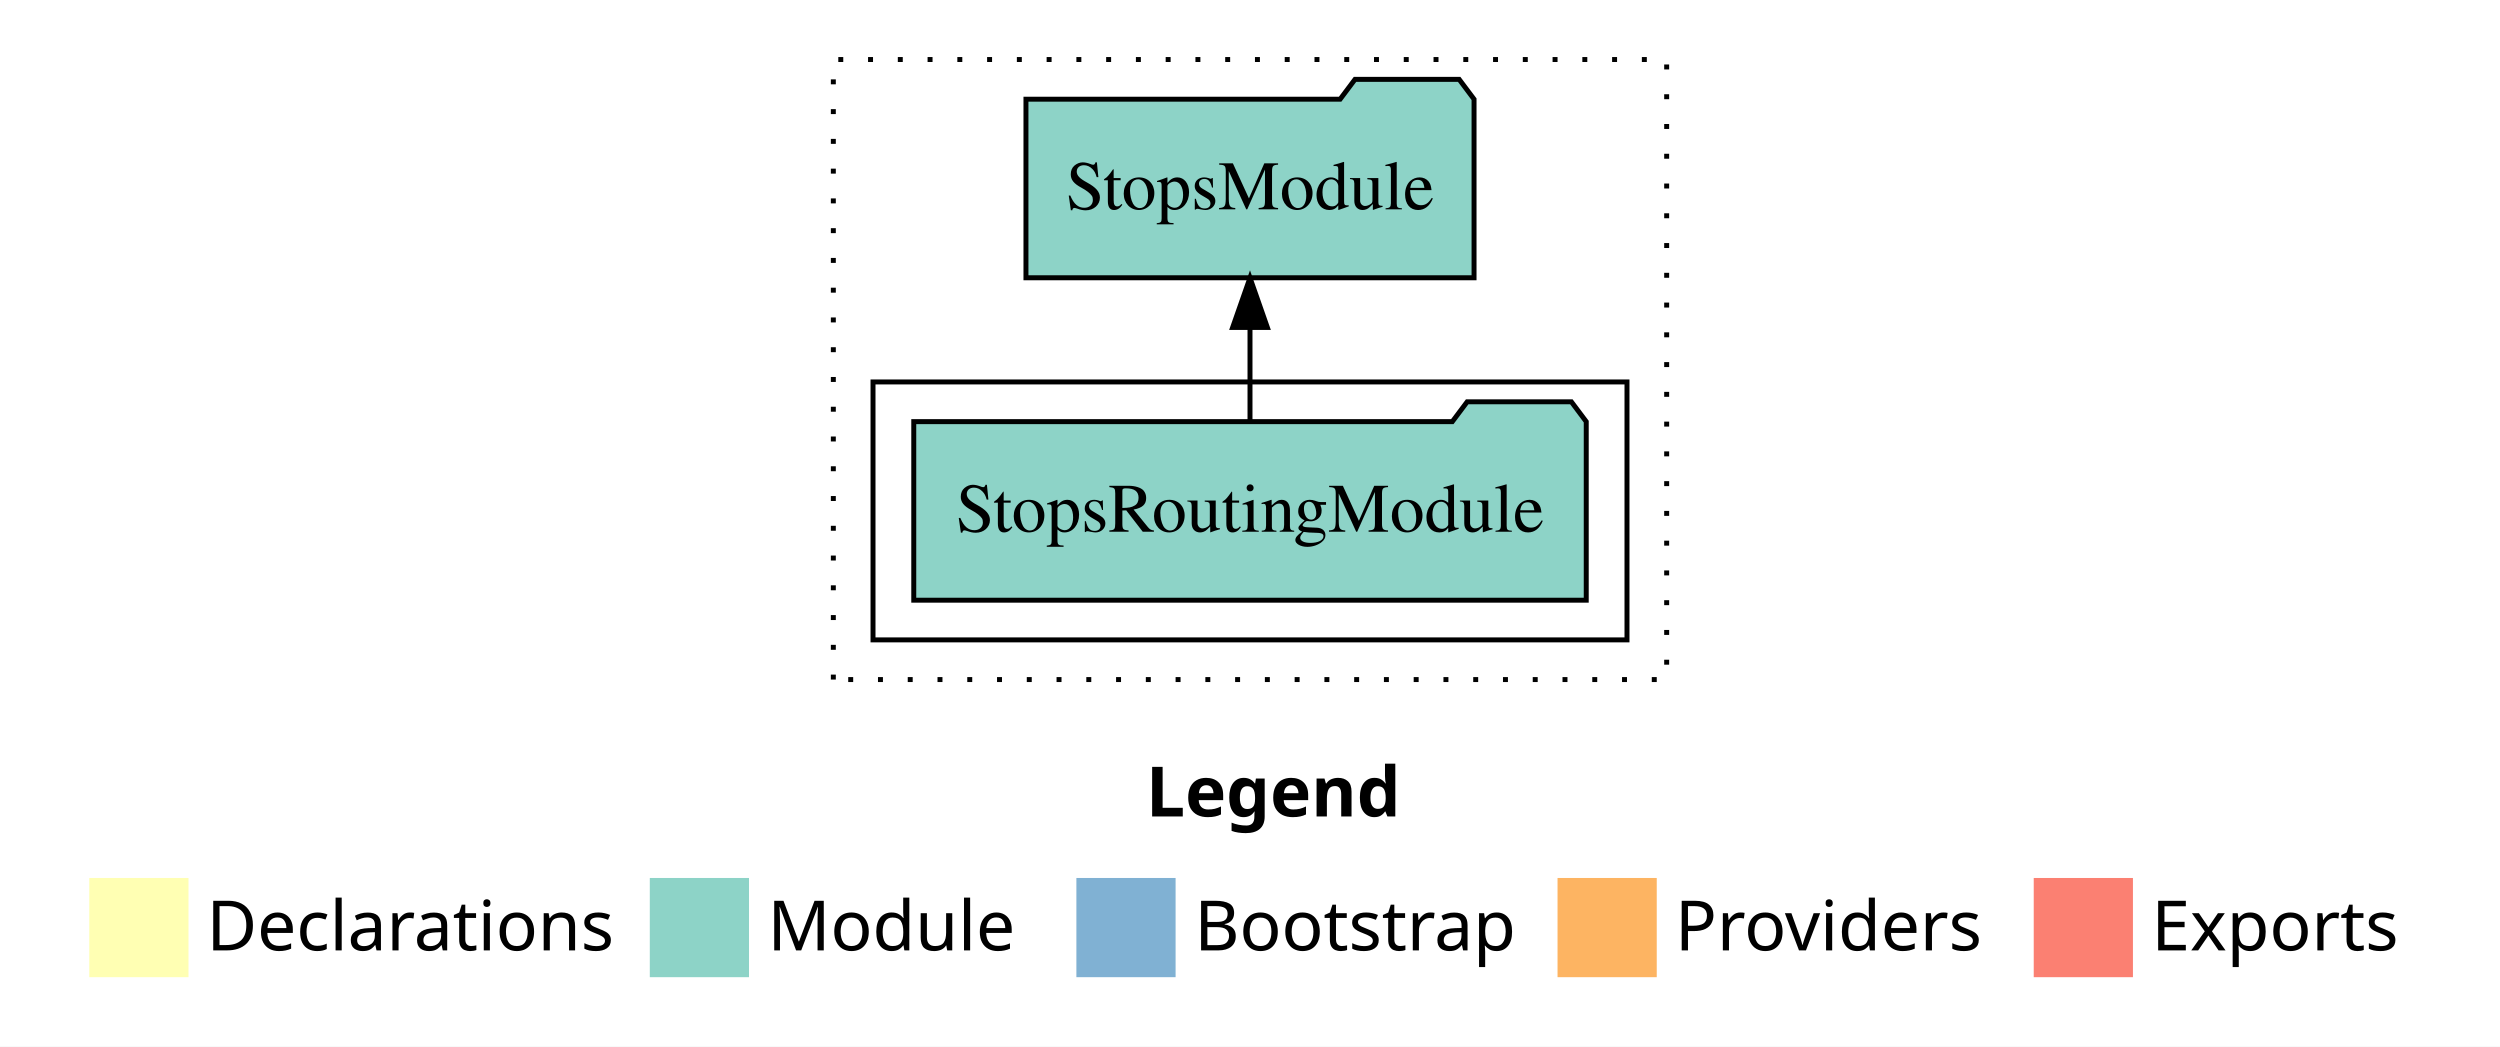
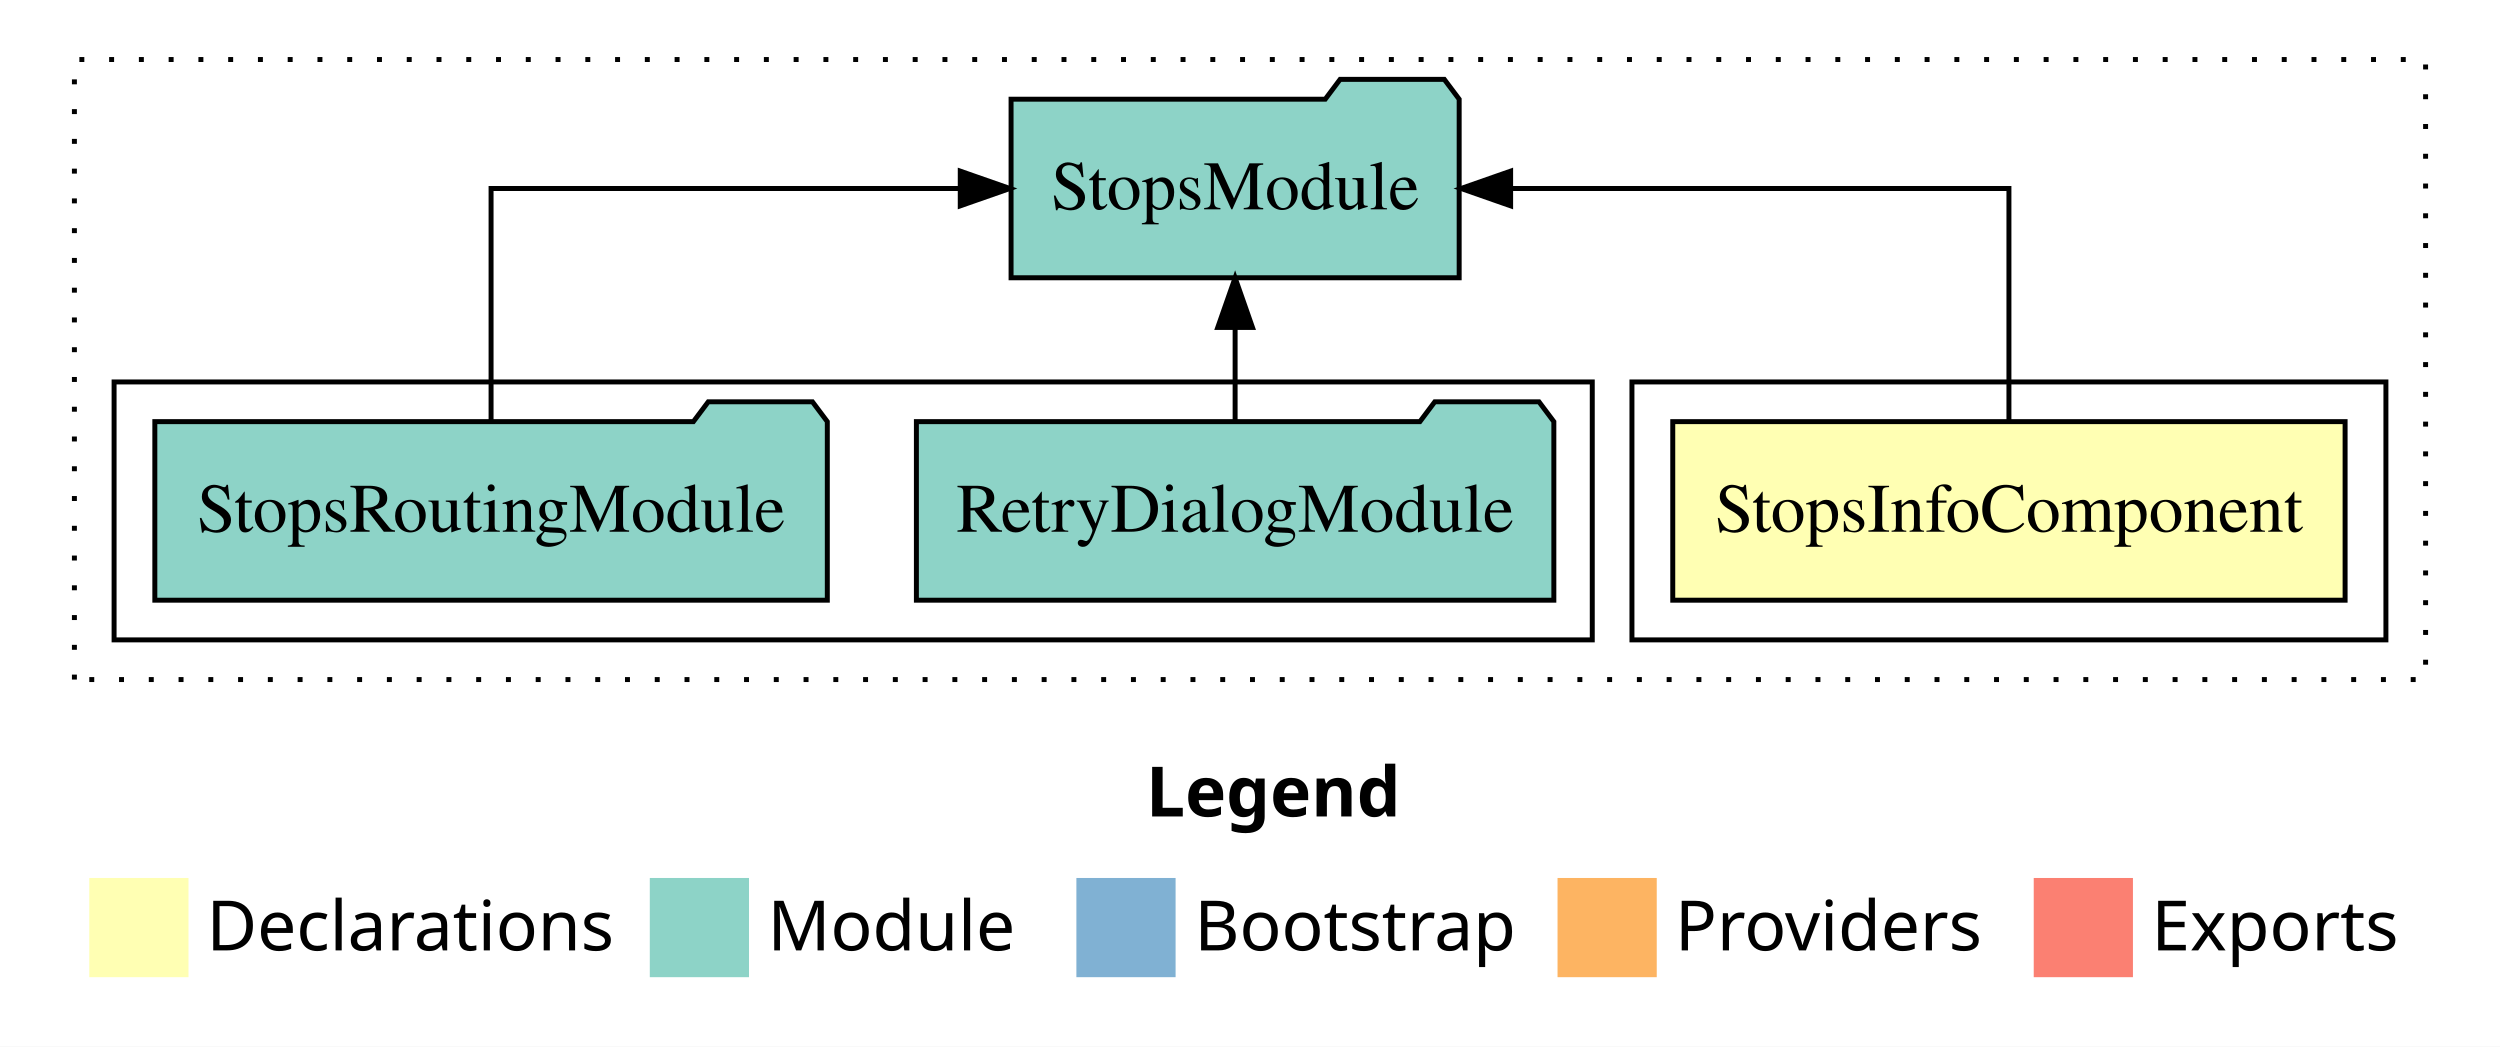
<svg xmlns="http://www.w3.org/2000/svg" width="504pt" height="211pt" viewBox="0.00 0.00 504.00 211.00">
  <g id="graph0" class="graph" transform="scale(1 1) rotate(0) translate(4 207)">
    <polygon fill="#ffffff" stroke="transparent" points="-4,4 -4,-207 500,-207 500,4 -4,4" />
    <text text-anchor="start" x="227.009" y="-42.4" font-family="sans-serif" font-weight="bold" font-size="14.00" fill="#000000">Legend</text>
    <polygon fill="#ffffb3" stroke="transparent" points="14,-10 14,-30 34,-30 34,-10 14,-10" />
    <text text-anchor="start" x="37.629" y="-15.4" font-family="sans-serif" font-size="14.00" fill="#000000">  Declarations</text>
    <polygon fill="#8dd3c7" stroke="transparent" points="127,-10 127,-30 147,-30 147,-10 127,-10" />
    <text text-anchor="start" x="150.725" y="-15.4" font-family="sans-serif" font-size="14.00" fill="#000000">  Module</text>
    <polygon fill="#80b1d3" stroke="transparent" points="213,-10 213,-30 233,-30 233,-10 213,-10" />
    <text text-anchor="start" x="236.781" y="-15.4" font-family="sans-serif" font-size="14.00" fill="#000000">  Bootstrap</text>
    <polygon fill="#fdb462" stroke="transparent" points="310,-10 310,-30 330,-30 330,-10 310,-10" />
    <text text-anchor="start" x="333.673" y="-15.4" font-family="sans-serif" font-size="14.00" fill="#000000">  Providers</text>
    <polygon fill="#fb8072" stroke="transparent" points="406,-10 406,-30 426,-30 426,-10 406,-10" />
    <text text-anchor="start" x="429.726" y="-15.4" font-family="sans-serif" font-size="14.00" fill="#000000">  Exports</text>
    <g id="clust1" class="cluster">
-       <polygon fill="none" stroke="#000000" stroke-dasharray="1,5" points="164,-70 164,-195 332,-195 332,-70 164,-70" />
+       <polygon fill="none" stroke="#000000" stroke-dasharray="1,5" points="11,-70 11,-195 485,-195 485,-70 11,-70" />
    </g>
-     <g id="clust3" class="cluster">
-       <polygon fill="none" stroke="#000000" points="172,-78 172,-130 324,-130 324,-78 172,-78" />
+     <g id="clust2" class="cluster">
+       <polygon fill="none" stroke="#000000" points="325,-78 325,-130 477,-130 477,-78 325,-78" />
+     </g>
+     <g id="clust4" class="cluster">
+       <polygon fill="none" stroke="#000000" points="19,-78 19,-130 317,-130 317,-78 19,-78" />
    </g>
    <g id="node1" class="node">
-       <polygon fill="#8dd3c7" stroke="#000000" points="315.786,-122 312.786,-126 291.786,-126 288.786,-122 180.214,-122 180.214,-86 315.786,-86 315.786,-122" />
-       <text text-anchor="middle" x="248" y="-99.8" font-family="Times,serif" font-size="14.00" fill="#000000">StopsRoutingModule</text>
+       <polygon fill="#ffffb3" stroke="#000000" points="468.772,-122 333.228,-122 333.228,-86 468.772,-86 468.772,-122" />
+       <text text-anchor="middle" x="401" y="-99.8" font-family="Times,serif" font-size="14.00" fill="#000000">StopsInfoComponent</text>
    </g>
    <g id="node2" class="node">
-       <polygon fill="#8dd3c7" stroke="#000000" points="293.168,-187 290.168,-191 269.168,-191 266.168,-187 202.832,-187 202.832,-151 293.168,-151 293.168,-187" />
-       <text text-anchor="middle" x="248" y="-164.8" font-family="Times,serif" font-size="14.00" fill="#000000">StopsModule</text>
+       <polygon fill="#8dd3c7" stroke="#000000" points="290.168,-187 287.168,-191 266.168,-191 263.168,-187 199.832,-187 199.832,-151 290.168,-151 290.168,-187" />
+       <text text-anchor="middle" x="245" y="-164.8" font-family="Times,serif" font-size="14.00" fill="#000000">StopsModule</text>
    </g>
    <g id="edge1" class="edge">
-       <path fill="none" stroke="#000000" d="M248,-122.106C248,-122.106 248,-140.991 248,-140.991" />
-       <polygon fill="#000000" stroke="#000000" points="244.5,-140.991 248,-150.991 251.5,-140.991 244.5,-140.991" />
+       <path fill="none" stroke="#000000" d="M401,-122.106C401,-141.339 401,-169 401,-169 401,-169 300.541,-169 300.541,-169" />
+       <polygon fill="#000000" stroke="#000000" points="300.541,-165.5 290.541,-169 300.541,-172.5 300.541,-165.5" />
+     </g>
+     <g id="node3" class="node">
+       <polygon fill="#8dd3c7" stroke="#000000" points="309.255,-122 306.255,-126 285.255,-126 282.255,-122 180.745,-122 180.745,-86 309.255,-86 309.255,-122" />
+       <text text-anchor="middle" x="245" y="-99.8" font-family="Times,serif" font-size="14.00" fill="#000000">RetryDialogModule</text>
+     </g>
+     <g id="edge2" class="edge">
+       <path fill="none" stroke="#000000" d="M245,-122.106C245,-122.106 245,-140.991 245,-140.991" />
+       <polygon fill="#000000" stroke="#000000" points="241.5,-140.991 245,-150.991 248.5,-140.991 241.5,-140.991" />
+     </g>
+     <g id="node4" class="node">
+       <polygon fill="#8dd3c7" stroke="#000000" points="162.786,-122 159.786,-126 138.786,-126 135.786,-122 27.214,-122 27.214,-86 162.786,-86 162.786,-122" />
+       <text text-anchor="middle" x="95" y="-99.8" font-family="Times,serif" font-size="14.00" fill="#000000">StopsRoutingModule</text>
+     </g>
+     <g id="edge3" class="edge">
+       <path fill="none" stroke="#000000" d="M95,-122.106C95,-141.339 95,-169 95,-169 95,-169 189.588,-169 189.588,-169" />
+       <polygon fill="#000000" stroke="#000000" points="189.588,-172.5 199.588,-169 189.588,-165.5 189.588,-172.5" />
    </g>
  </g>
</svg>
